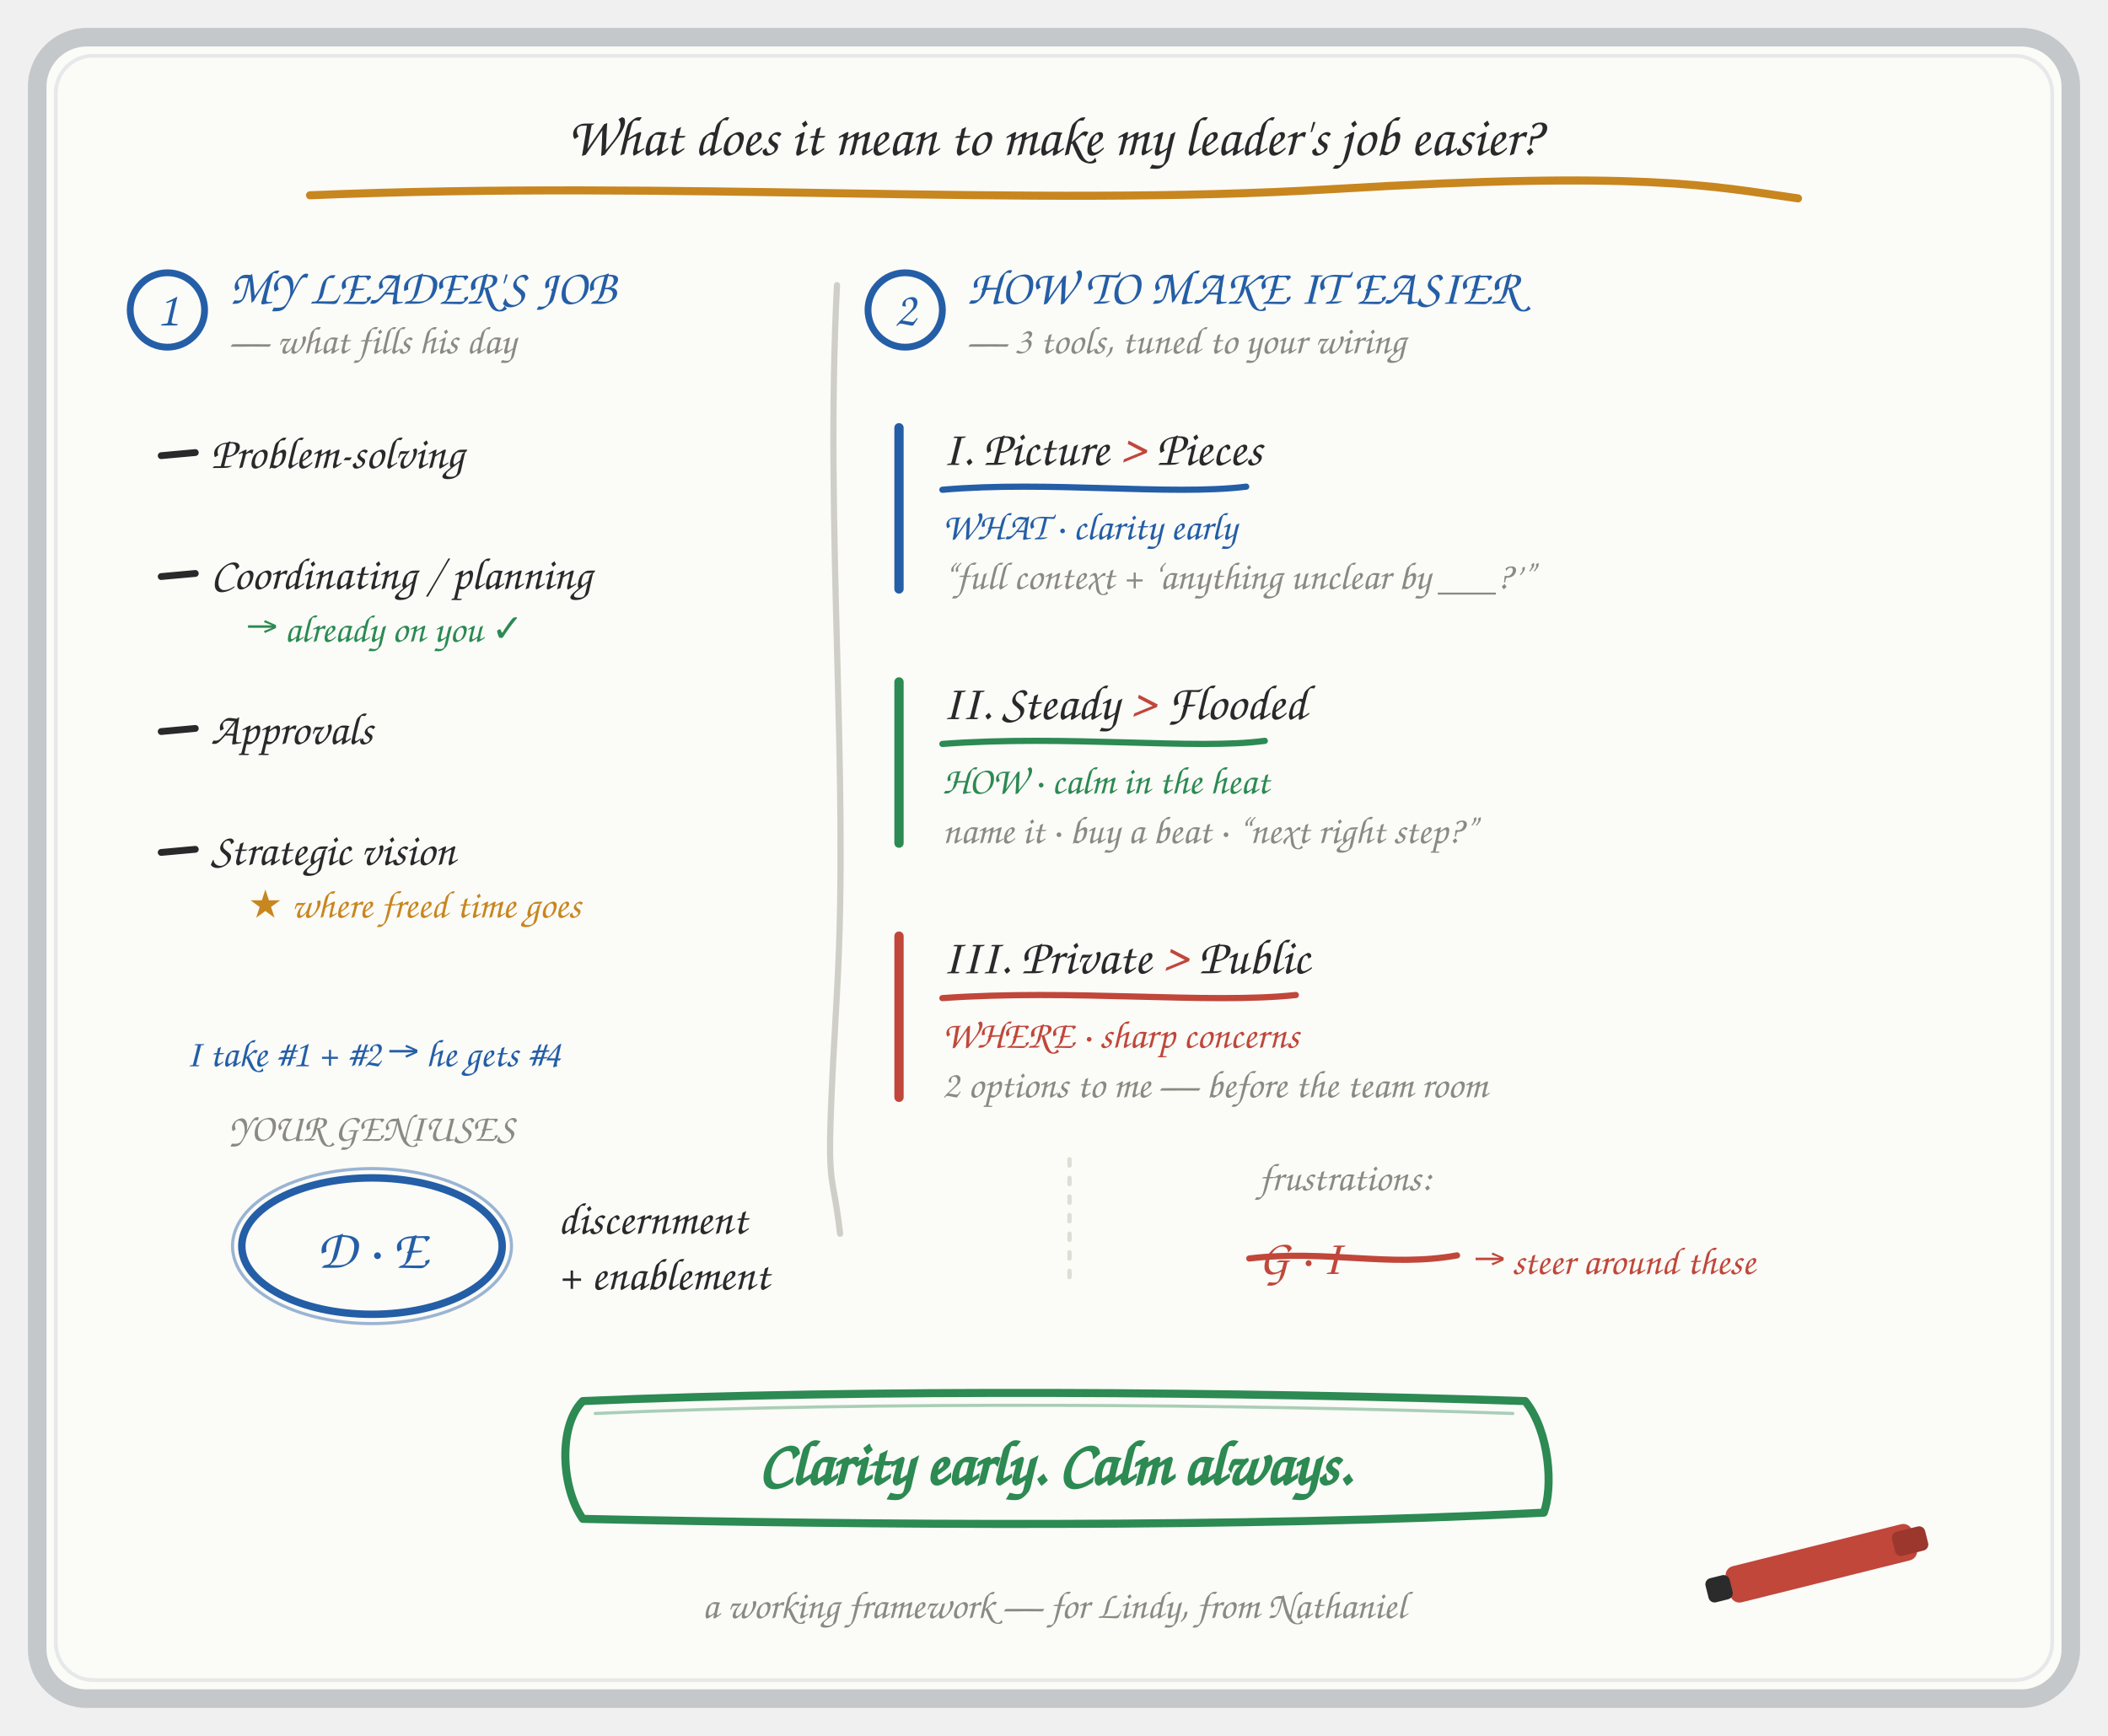
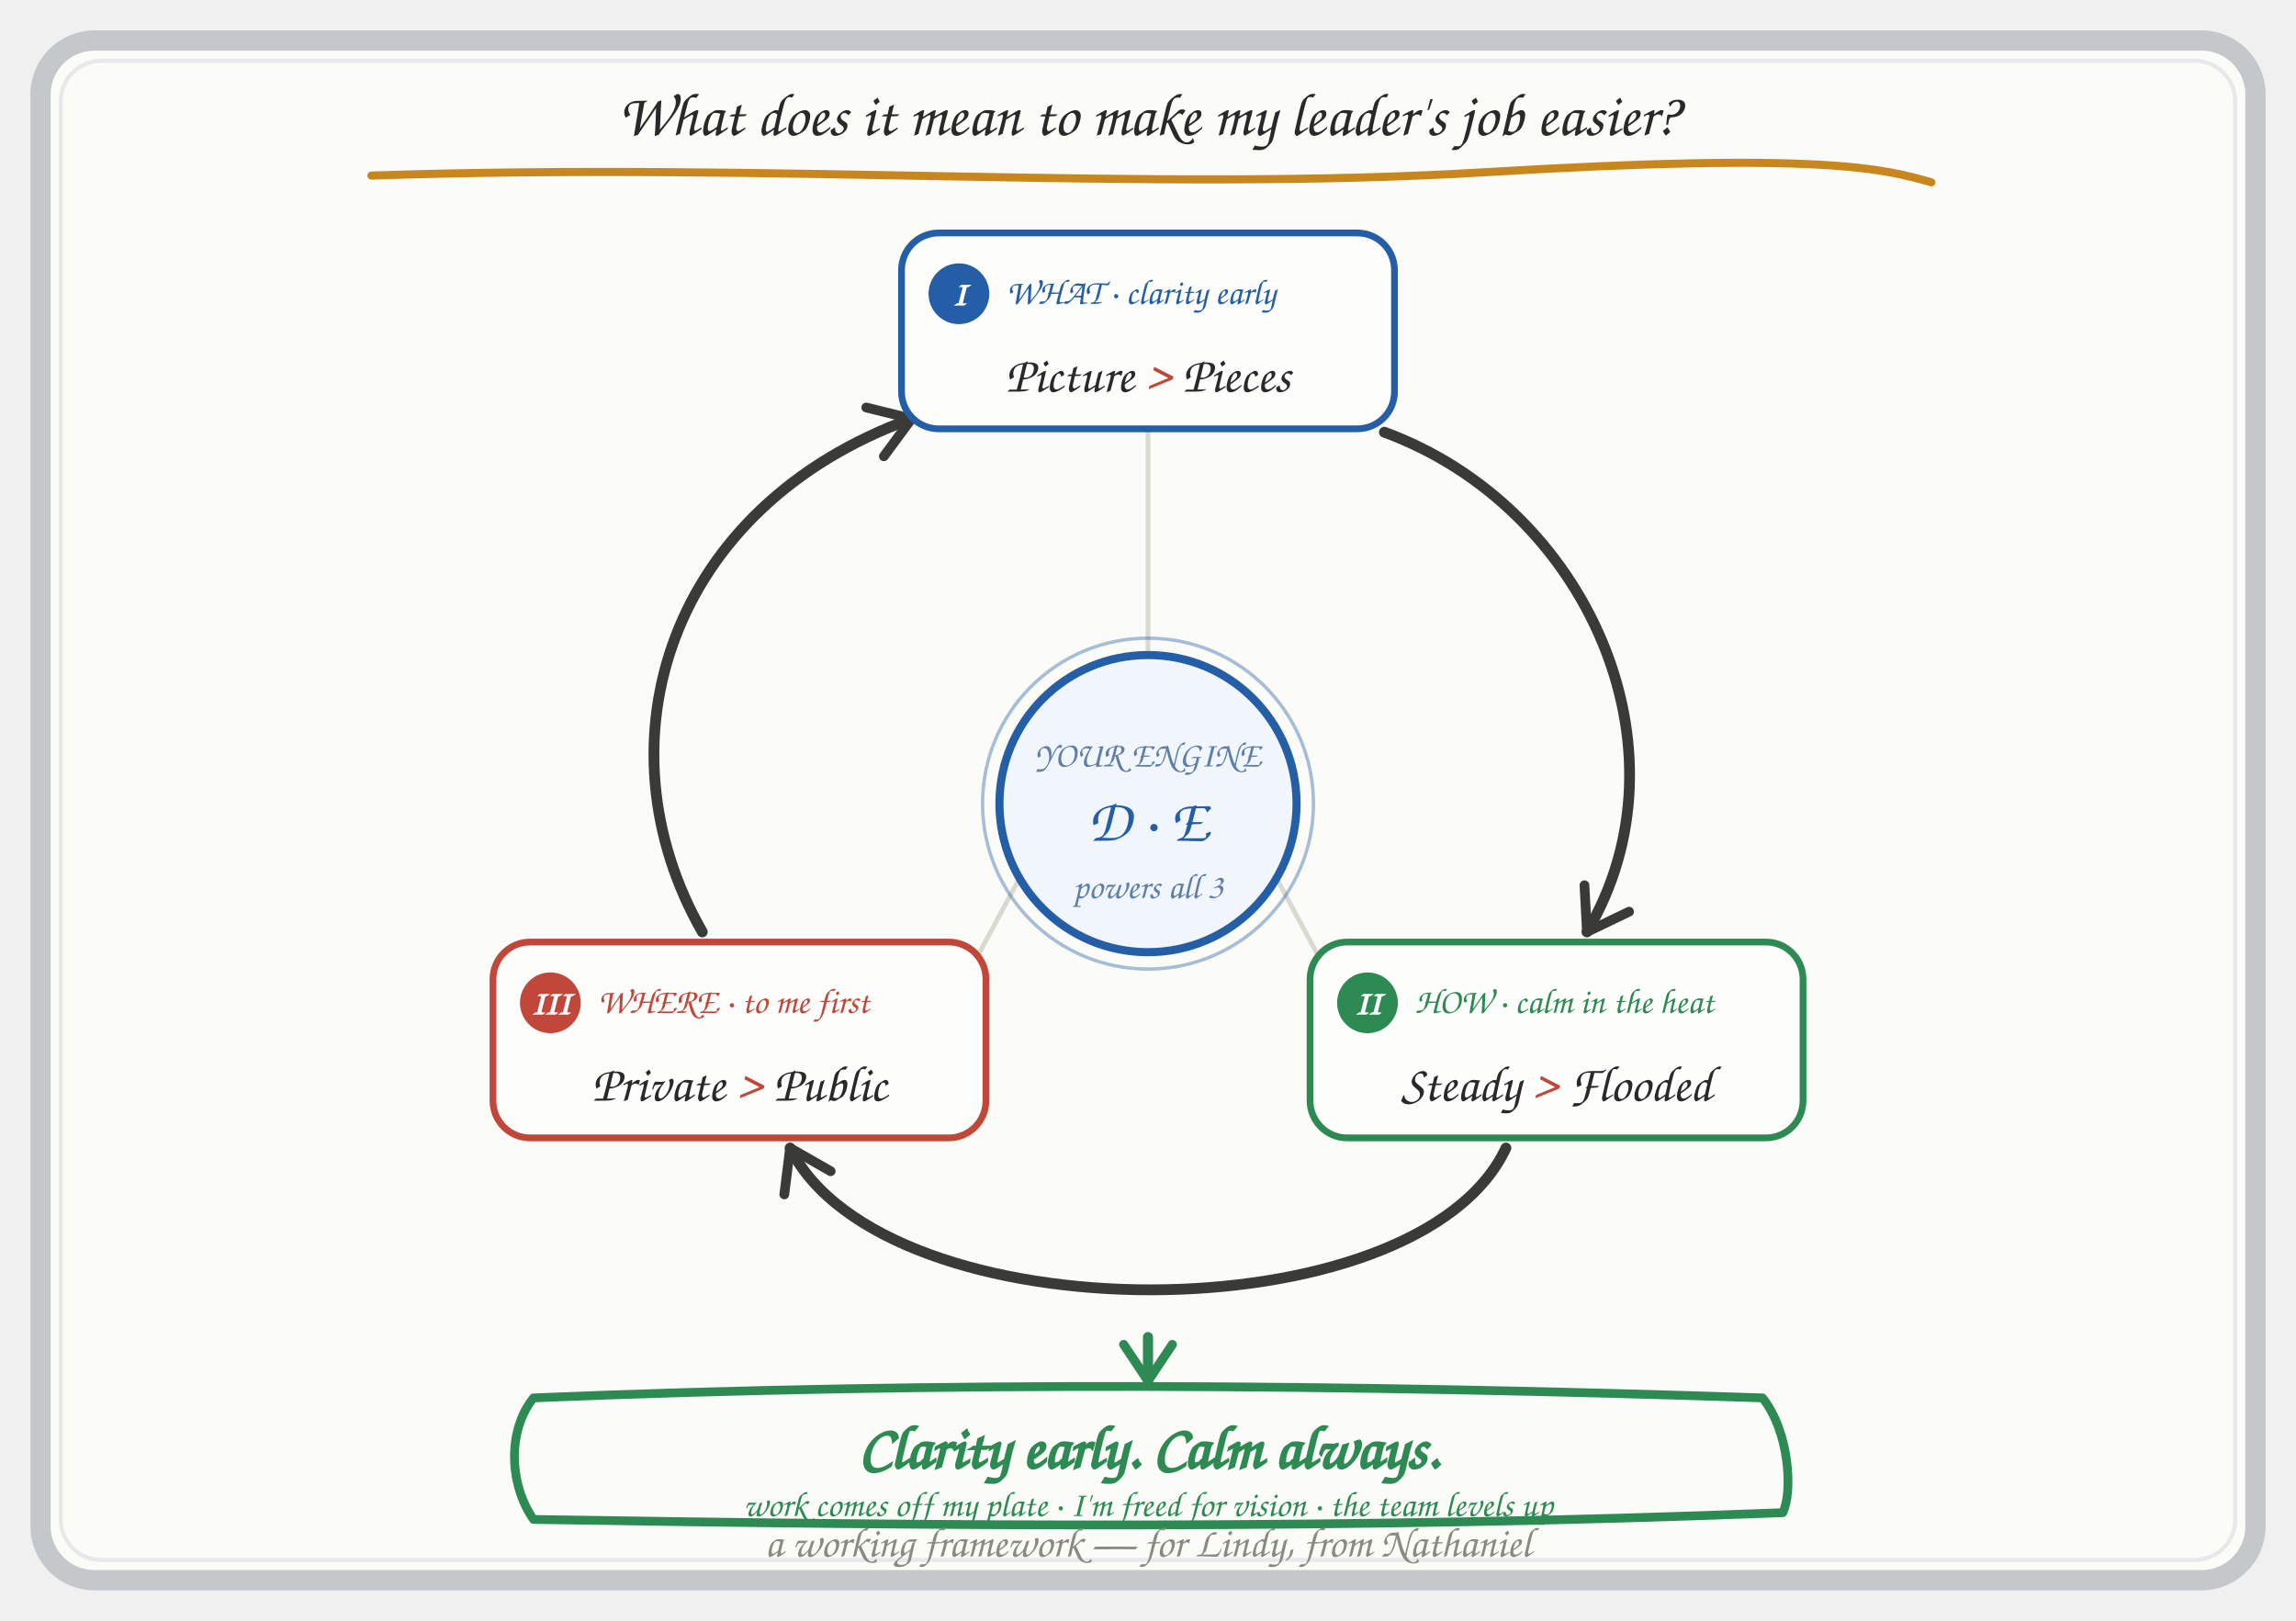
- <svg xmlns="http://www.w3.org/2000/svg" width="100%" viewBox="0 0 680 560" role="img">
+ <svg xmlns="http://www.w3.org/2000/svg" width="100%" viewBox="0 0 680 480" role="img">
+   <defs>
+     <marker id="arrow" viewBox="0 0 10 10" refX="8" refY="5" markerWidth="6" markerHeight="6" orient="auto-start-reverse">
+       <path d="M2 1L8 5L2 9" fill="none" stroke="context-stroke" stroke-width="1.5" stroke-linecap="round" stroke-linejoin="round" />
+     </marker>
+   </defs>
  <style>
  text{font-family:'Marker Felt','Chalkboard SE','Comic Sans MS','Segoe Print',cursive;}
  .ttl{font-size:18px;font-weight:600;fill:#29292b}
-   .h{font-size:16px;font-weight:600;fill:#245ea6}
  .sub{font-size:12.5px;fill:#8a8a82}
-   .b{font-size:14.5px;fill:#29292b}
-   .tool{font-size:16px;font-weight:600;fill:#29292b}
-   .tag{font-size:12.5px;font-weight:600}
-   .ex{font-size:12.5px;font-style:italic;fill:#8a8a82}
+   .tag{font-size:10.5px;font-weight:600}
+   .tool{font-size:15px;font-weight:600;fill:#29292b}
+   .badge{font-size:10px;font-weight:700;fill:#ffffff}
  .gen{font-size:18px;font-weight:600;fill:#245ea6}
-   .ban{font-size:20px;font-weight:700;fill:#2c8a52}
-   .blu{fill:#245ea6}.grn{fill:#2c8a52}.cor{fill:#c0473a}.amb{fill:#c8861f}
+   .eng{font-size:10.5px;fill:#5f7fa6}
+   .ban{font-size:18px;font-weight:700;fill:#2c8a52}
+   .pay{font-size:10.5px;fill:#2c8a52}
+   .blu{fill:#245ea6}.grn{fill:#2c8a52}.cor{fill:#c0473a}
  .mk{fill:none;stroke-linecap:round;stroke-linejoin:round}
</style>
-   <rect x="12" y="12" width="656" height="536" rx="16" fill="#fbfbf8" stroke="#c4c8cb" stroke-width="6" />
-   <rect x="18" y="18" width="644" height="524" rx="12" fill="none" stroke="#e6e8e9" stroke-width="1.2" />
-   <text class="ttl" x="340" y="50" text-anchor="middle">What does it mean to make my leader's job easier?</text>
-   <path class="mk" d="M100,63 C 220,58 330,67 430,61 S 552,60 580,64" stroke="#c8861f" stroke-width="2.6" />
-   <circle cx="54" cy="100" r="12" fill="none" stroke="#245ea6" stroke-width="2.2" />
-   <text class="h" x="54" y="105" text-anchor="middle">1</text>
-   <text class="h" x="74" y="98">MY LEADER'S JOB</text>
-   <text class="sub" x="74" y="114">— what fills his day</text>
-   <path class="mk" d="M52,147 l11,-1" stroke="#29292b" stroke-width="2.2" />
-   <text class="b" x="68" y="151">Problem-solving</text>
-   <path class="mk" d="M52,186 l11,-1" stroke="#29292b" stroke-width="2.2" />
-   <text class="b" x="68" y="190">Coordinating / planning</text>
-   <text class="sub grn" x="80" y="207">→ already on you ✓</text>
-   <path class="mk" d="M52,236 l11,-1" stroke="#29292b" stroke-width="2.2" />
-   <text class="b" x="68" y="240">Approvals</text>
-   <path class="mk" d="M52,275 l11,-1" stroke="#29292b" stroke-width="2.2" />
-   <text class="b" x="68" y="279">Strategic vision</text>
-   <text class="sub amb" x="80" y="296">★ where freed time goes</text>
-   <text class="sub blu" x="60" y="344">I take #1 + #2 → he gets #4</text>
-   <path class="mk" d="M270,92 C 266,170 274,250 270,320 S 268,372 271,398" stroke="#cfcfc8" stroke-width="2" />
-   <circle cx="292" cy="100" r="12" fill="none" stroke="#245ea6" stroke-width="2.2" />
-   <text class="h" x="292" y="105" text-anchor="middle">2</text>
-   <text class="h" x="312" y="98">HOW TO MAKE IT EASIER</text>
-   <text class="sub" x="312" y="114">— 3 tools, tuned to your wiring</text>
-   <path class="mk" d="M290,138 l0,52" stroke="#245ea6" stroke-width="3" />
-   <text class="tool" x="304" y="150">I.  Picture <tspan class="cor">&gt;</tspan> Pieces</text>
-   <path class="mk" d="M304,158 C 338,155 378,160 402,157" stroke="#245ea6" stroke-width="2" />
-   <text class="tag blu" x="304" y="174">WHAT · clarity early</text>
-   <text class="ex" x="304" y="190">“full context + ‘anything unclear by ___?’”</text>
-   <path class="mk" d="M290,220 l0,52" stroke="#2c8a52" stroke-width="3" />
-   <text class="tool" x="304" y="232">II.  Steady <tspan class="cor">&gt;</tspan> Flooded</text>
-   <path class="mk" d="M304,240 C 344,237 386,242 408,239" stroke="#2c8a52" stroke-width="2" />
-   <text class="tag grn" x="304" y="256">HOW · calm in the heat</text>
-   <text class="ex" x="304" y="272">name it · buy a beat · “next right step?”</text>
-   <path class="mk" d="M290,302 l0,52" stroke="#c0473a" stroke-width="3" />
-   <text class="tool" x="304" y="314">III.  Private <tspan class="cor">&gt;</tspan> Public</text>
-   <path class="mk" d="M304,322 C 346,319 390,324 418,321" stroke="#c0473a" stroke-width="2" />
-   <text class="tag cor" x="304" y="338">WHERE · sharp concerns</text>
-   <text class="ex" x="304" y="354">2 options to me — before the team room</text>
-   <text class="sub" x="120" y="368" text-anchor="middle">YOUR GENIUSES</text>
-   <ellipse cx="120" cy="402" rx="42" ry="22" fill="none" stroke="#245ea6" stroke-width="2.4" />
-   <ellipse cx="120" cy="402" rx="45" ry="25" fill="none" stroke="#245ea6" stroke-width="1" opacity="0.45" />
-   <text class="gen" x="120" y="409" text-anchor="middle">D · E</text>
-   <text class="b" x="180" y="398">discernment</text>
-   <text class="b" x="180" y="416">+ enablement</text>
-   <path class="mk" d="M345,374 l0,40" stroke="#deded6" stroke-width="1.4" stroke-dasharray="2 4" />
-   <text class="sub" x="406" y="384">frustrations:</text>
-   <text class="tool cor" x="406" y="411">G · I</text>
-   <path class="mk" d="M403,406 C 428,403 448,409 470,405" stroke="#c0473a" stroke-width="2" />
-   <text class="sub cor" x="476" y="411">→ steer around these</text>
-   <path class="mk" d="M188,452 C 280,448 400,449 492,452 C 500,462 501,480 498,488 C 400,493 280,492 188,490 C 181,480 180,460 188,452 Z" stroke="#2c8a52" stroke-width="2.6" />
-   <path class="mk" d="M192,456 C 282,452 400,453 488,456" stroke="#2c8a52" stroke-width="1" opacity="0.4" />
-   <text class="ban" x="340" y="479" text-anchor="middle">Clarity early.  Calm always.</text>
-   <text class="sub" x="340" y="522" text-anchor="middle">a working framework — for Lindy, from Nathaniel</text>
-   <g transform="translate(556,506) rotate(-14)">
-     <rect x="0" y="0" width="62" height="12" rx="3" fill="#c0473a" />
-     <rect x="55" y="2" width="11" height="8" rx="2" fill="#9c372d" />
-     <rect x="-7" y="2" width="8" height="8" rx="2" fill="#2b2b2b" />
-   </g>
+   <rect x="12" y="12" width="656" height="456" rx="16" fill="#fbfbf8" stroke="#c4c8cb" stroke-width="6" />
+   <rect x="18" y="18" width="644" height="444" rx="12" fill="none" stroke="#e6e8e9" stroke-width="1.2" />
+   <text class="ttl" x="340" y="40" text-anchor="middle">What does it mean to make my leader's job easier?</text>
+   <path class="mk" d="M110,52 C 230,48 340,57 440,51 S 558,50 572,54" stroke="#c8861f" stroke-width="2.4" />
+   <path class="mk" d="M340,194 L340,127" stroke="#dad9d0" stroke-width="1.4" />
+   <path class="mk" d="M378,260 L392,286" stroke="#dad9d0" stroke-width="1.4" />
+   <path class="mk" d="M302,260 L288,286" stroke="#dad9d0" stroke-width="1.4" />
+   <path class="mk" d="M410,128 C 470,150 502,222 470,276" stroke="#3a3a36" stroke-width="3.2" marker-end="url(#arrow)" />
+   <path class="mk" d="M446,340 C 420,396 262,396 234,340" stroke="#3a3a36" stroke-width="3.2" marker-end="url(#arrow)" />
+   <path class="mk" d="M208,276 C 176,220 198,150 270,124" stroke="#3a3a36" stroke-width="3.2" marker-end="url(#arrow)" />
+   <circle cx="340" cy="238" r="49" fill="none" stroke="#245ea6" stroke-width="1" opacity="0.4" />
+   <circle cx="340" cy="238" r="44" fill="#f1f6fc" stroke="#245ea6" stroke-width="2.4" />
+   <text class="eng" x="340" y="227" text-anchor="middle">YOUR ENGINE</text>
+   <text class="gen" x="340" y="249" text-anchor="middle">D · E</text>
+   <text class="eng" x="340" y="266" text-anchor="middle">powers all 3</text>
+   <rect x="267" y="69" width="146" height="58" rx="11" fill="#fdfdfb" stroke="#245ea6" stroke-width="2" />
+   <circle cx="284" cy="87" r="9" fill="#245ea6" />
+   <text class="badge" x="284" y="90.5" text-anchor="middle">I</text>
+   <text class="tag blu" x="298" y="90">WHAT · clarity early</text>
+   <text class="tool" x="340" y="116" text-anchor="middle">Picture <tspan class="cor">&gt;</tspan> Pieces</text>
+   <rect x="388" y="279" width="146" height="58" rx="11" fill="#fdfdfb" stroke="#2c8a52" stroke-width="2" />
+   <circle cx="405" cy="297" r="9" fill="#2c8a52" />
+   <text class="badge" x="405" y="300.5" text-anchor="middle">II</text>
+   <text class="tag grn" x="419" y="300">HOW · calm in the heat</text>
+   <text class="tool" x="461" y="326" text-anchor="middle">Steady <tspan class="cor">&gt;</tspan> Flooded</text>
+   <rect x="146" y="279" width="146" height="58" rx="11" fill="#fdfdfb" stroke="#c0473a" stroke-width="2" />
+   <circle cx="163" cy="297" r="9" fill="#c0473a" />
+   <text class="badge" x="163" y="300.5" text-anchor="middle">III</text>
+   <text class="tag cor" x="177" y="300">WHERE · to me first</text>
+   <text class="tool" x="219" y="326" text-anchor="middle">Private <tspan class="cor">&gt;</tspan> Public</text>
+   <path class="mk" d="M340,396 L340,409" stroke="#2c8a52" stroke-width="3" marker-end="url(#arrow)" />
+   <path class="mk" d="M158,414 C 280,409 400,410 522,414 C 530,424 531,442 528,448 C 400,453 280,452 158,450 C 151,440 150,424 158,414 Z" fill="#eef7f0" stroke="#2c8a52" stroke-width="2.6" />
+   <text class="ban" x="340" y="435" text-anchor="middle">Clarity early.  Calm always.</text>
+   <text class="pay" x="340" y="449" text-anchor="middle">work comes off my plate · I'm freed for vision · the team levels up</text>
+   <text class="sub" x="340" y="461" text-anchor="middle">a working framework — for Lindy, from Nathaniel</text>
</svg>
